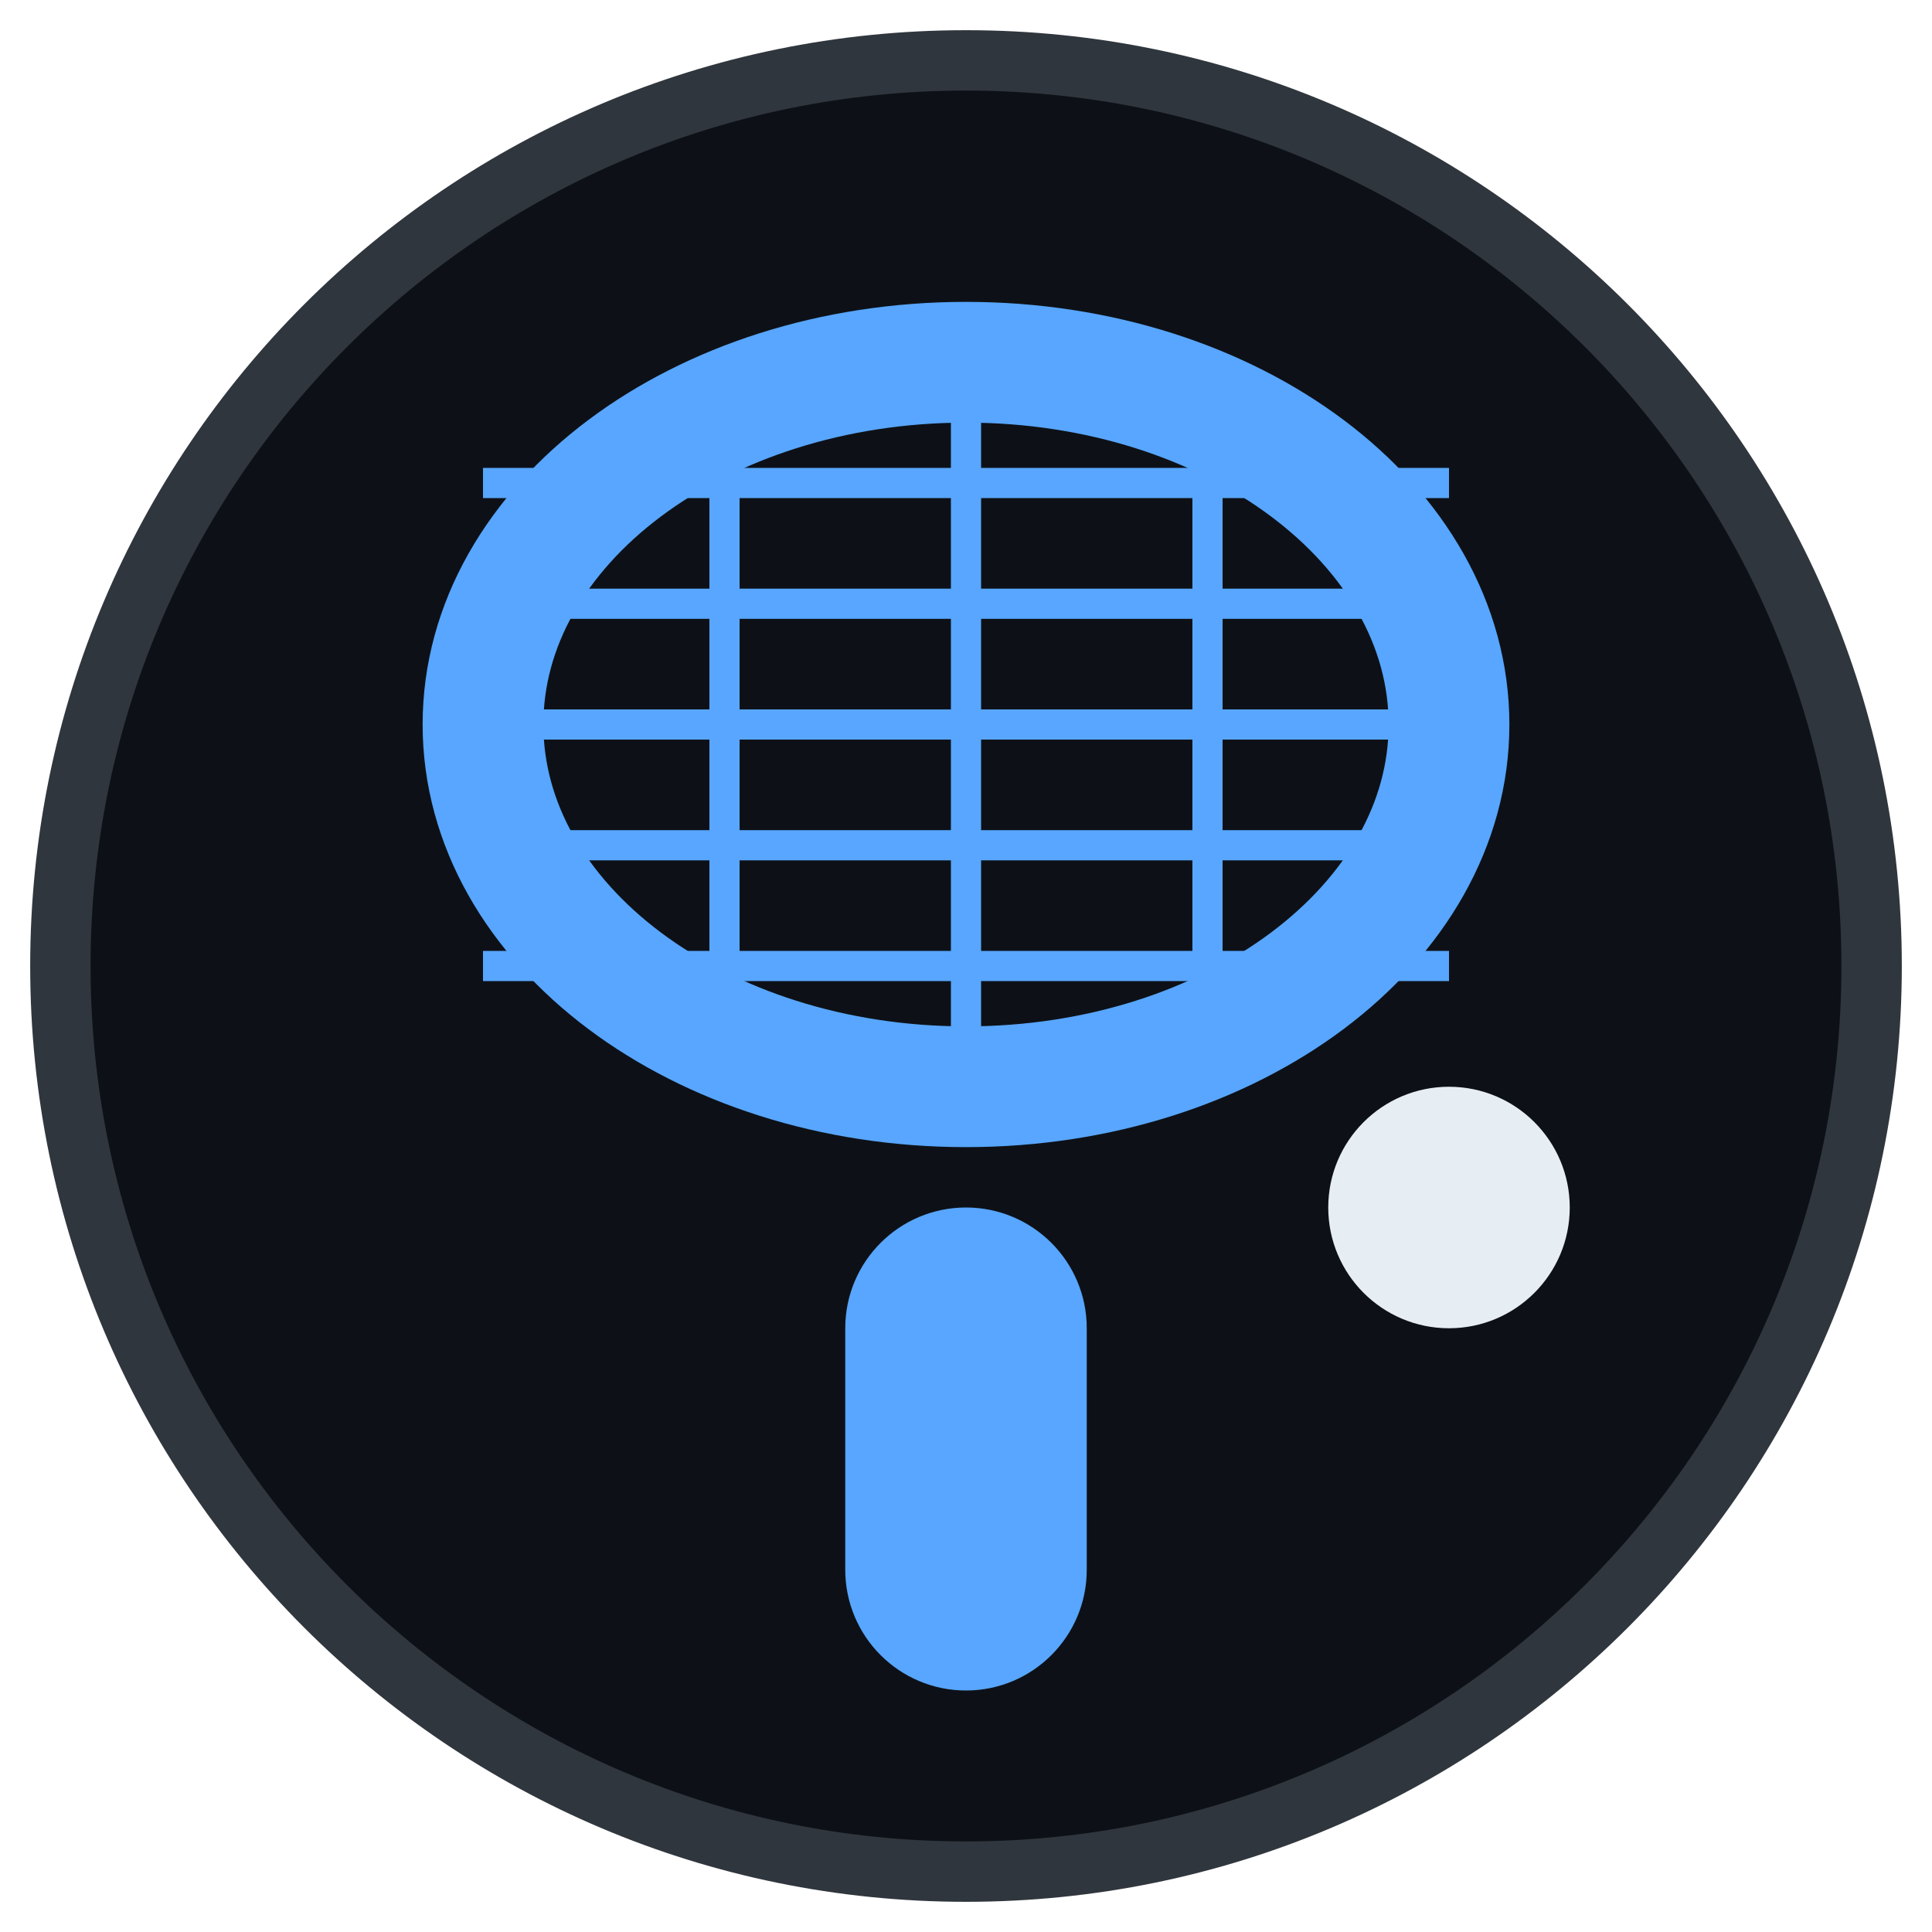
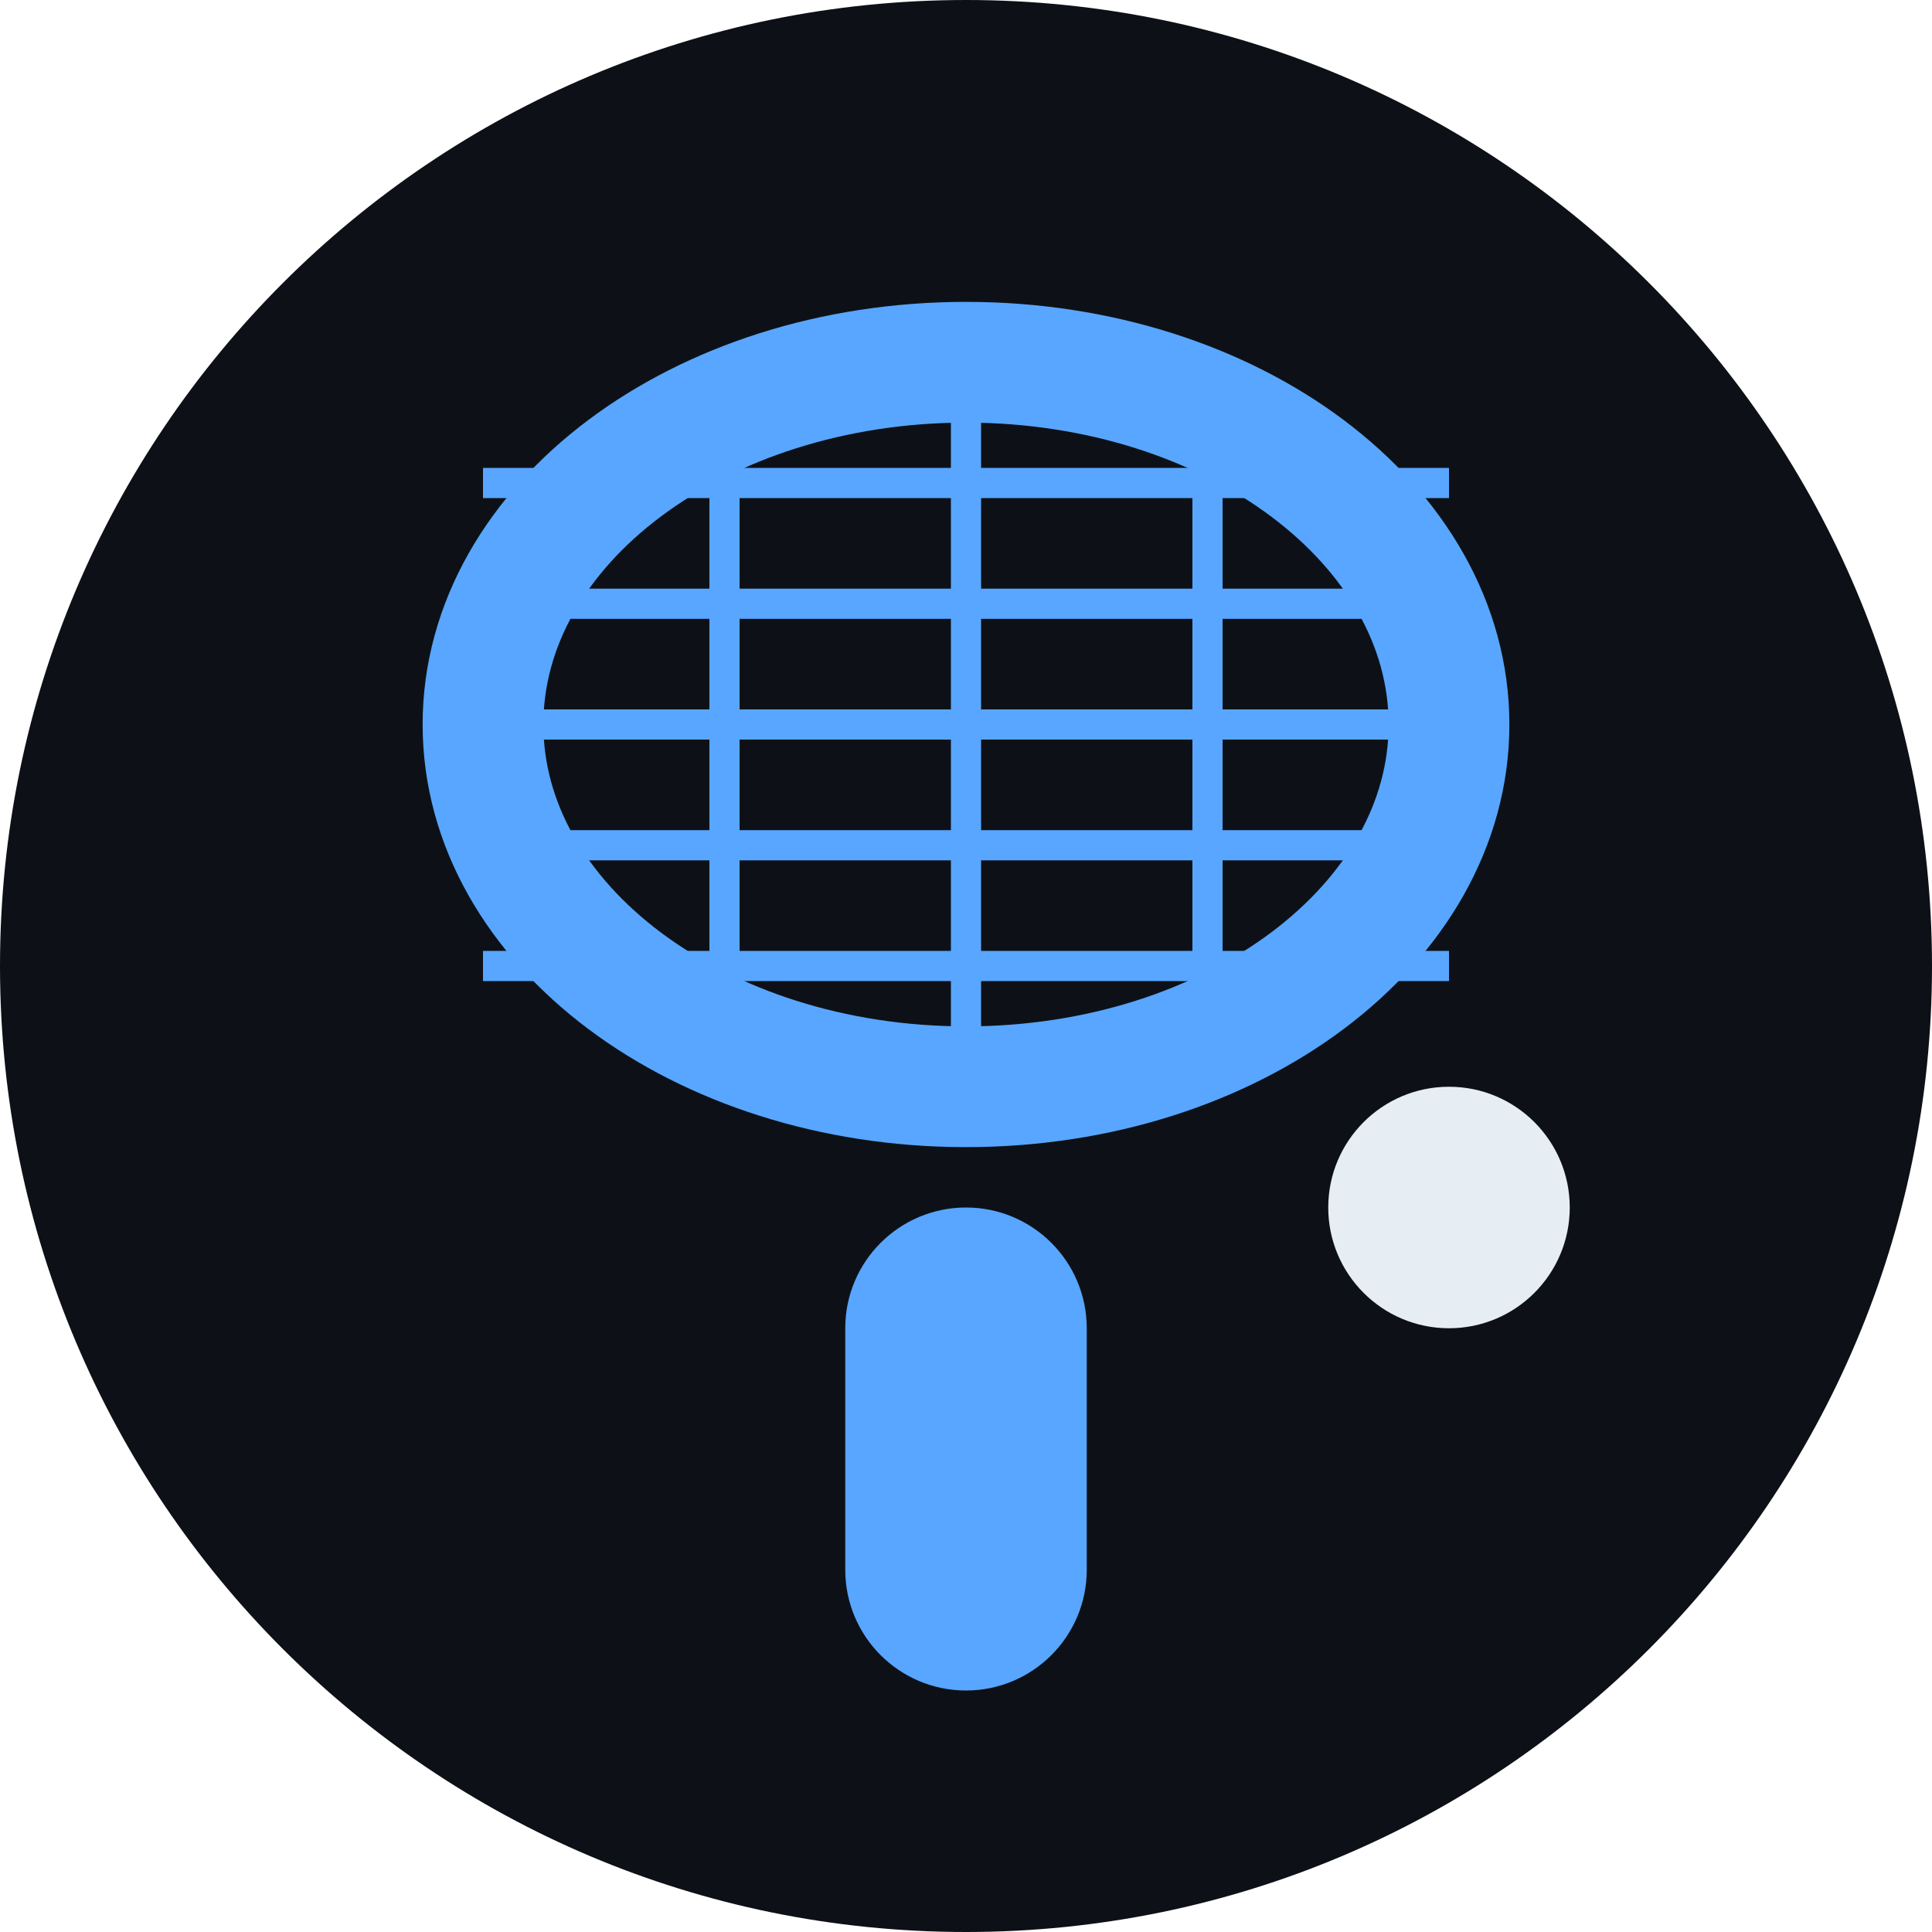
<svg xmlns="http://www.w3.org/2000/svg" viewBox="0 0 32 32" width="32" height="32">
-   <circle cx="16" cy="16" r="15" fill="#0d1117" stroke="#30363d" stroke-width="1" />
+   <circle cx="16" cy="16" r="16" fill="#0d1117" />
  <rect x="14" y="20" width="4" height="8" rx="2" fill="#58a6ff" />
  <ellipse cx="16" cy="12" rx="8" ry="6" fill="none" stroke="#58a6ff" stroke-width="2" />
  <line x1="8" y1="12" x2="24" y2="12" stroke="#58a6ff" stroke-width="0.5" />
  <line x1="8" y1="10" x2="24" y2="10" stroke="#58a6ff" stroke-width="0.5" />
  <line x1="8" y1="14" x2="24" y2="14" stroke="#58a6ff" stroke-width="0.5" />
  <line x1="8" y1="8" x2="24" y2="8" stroke="#58a6ff" stroke-width="0.5" />
  <line x1="8" y1="16" x2="24" y2="16" stroke="#58a6ff" stroke-width="0.5" />
  <line x1="12" y1="6" x2="12" y2="18" stroke="#58a6ff" stroke-width="0.5" />
  <line x1="16" y1="6" x2="16" y2="18" stroke="#58a6ff" stroke-width="0.5" />
  <line x1="20" y1="6" x2="20" y2="18" stroke="#58a6ff" stroke-width="0.5" />
  <circle cx="24" cy="20" r="2" fill="#e6edf3" />
</svg>
